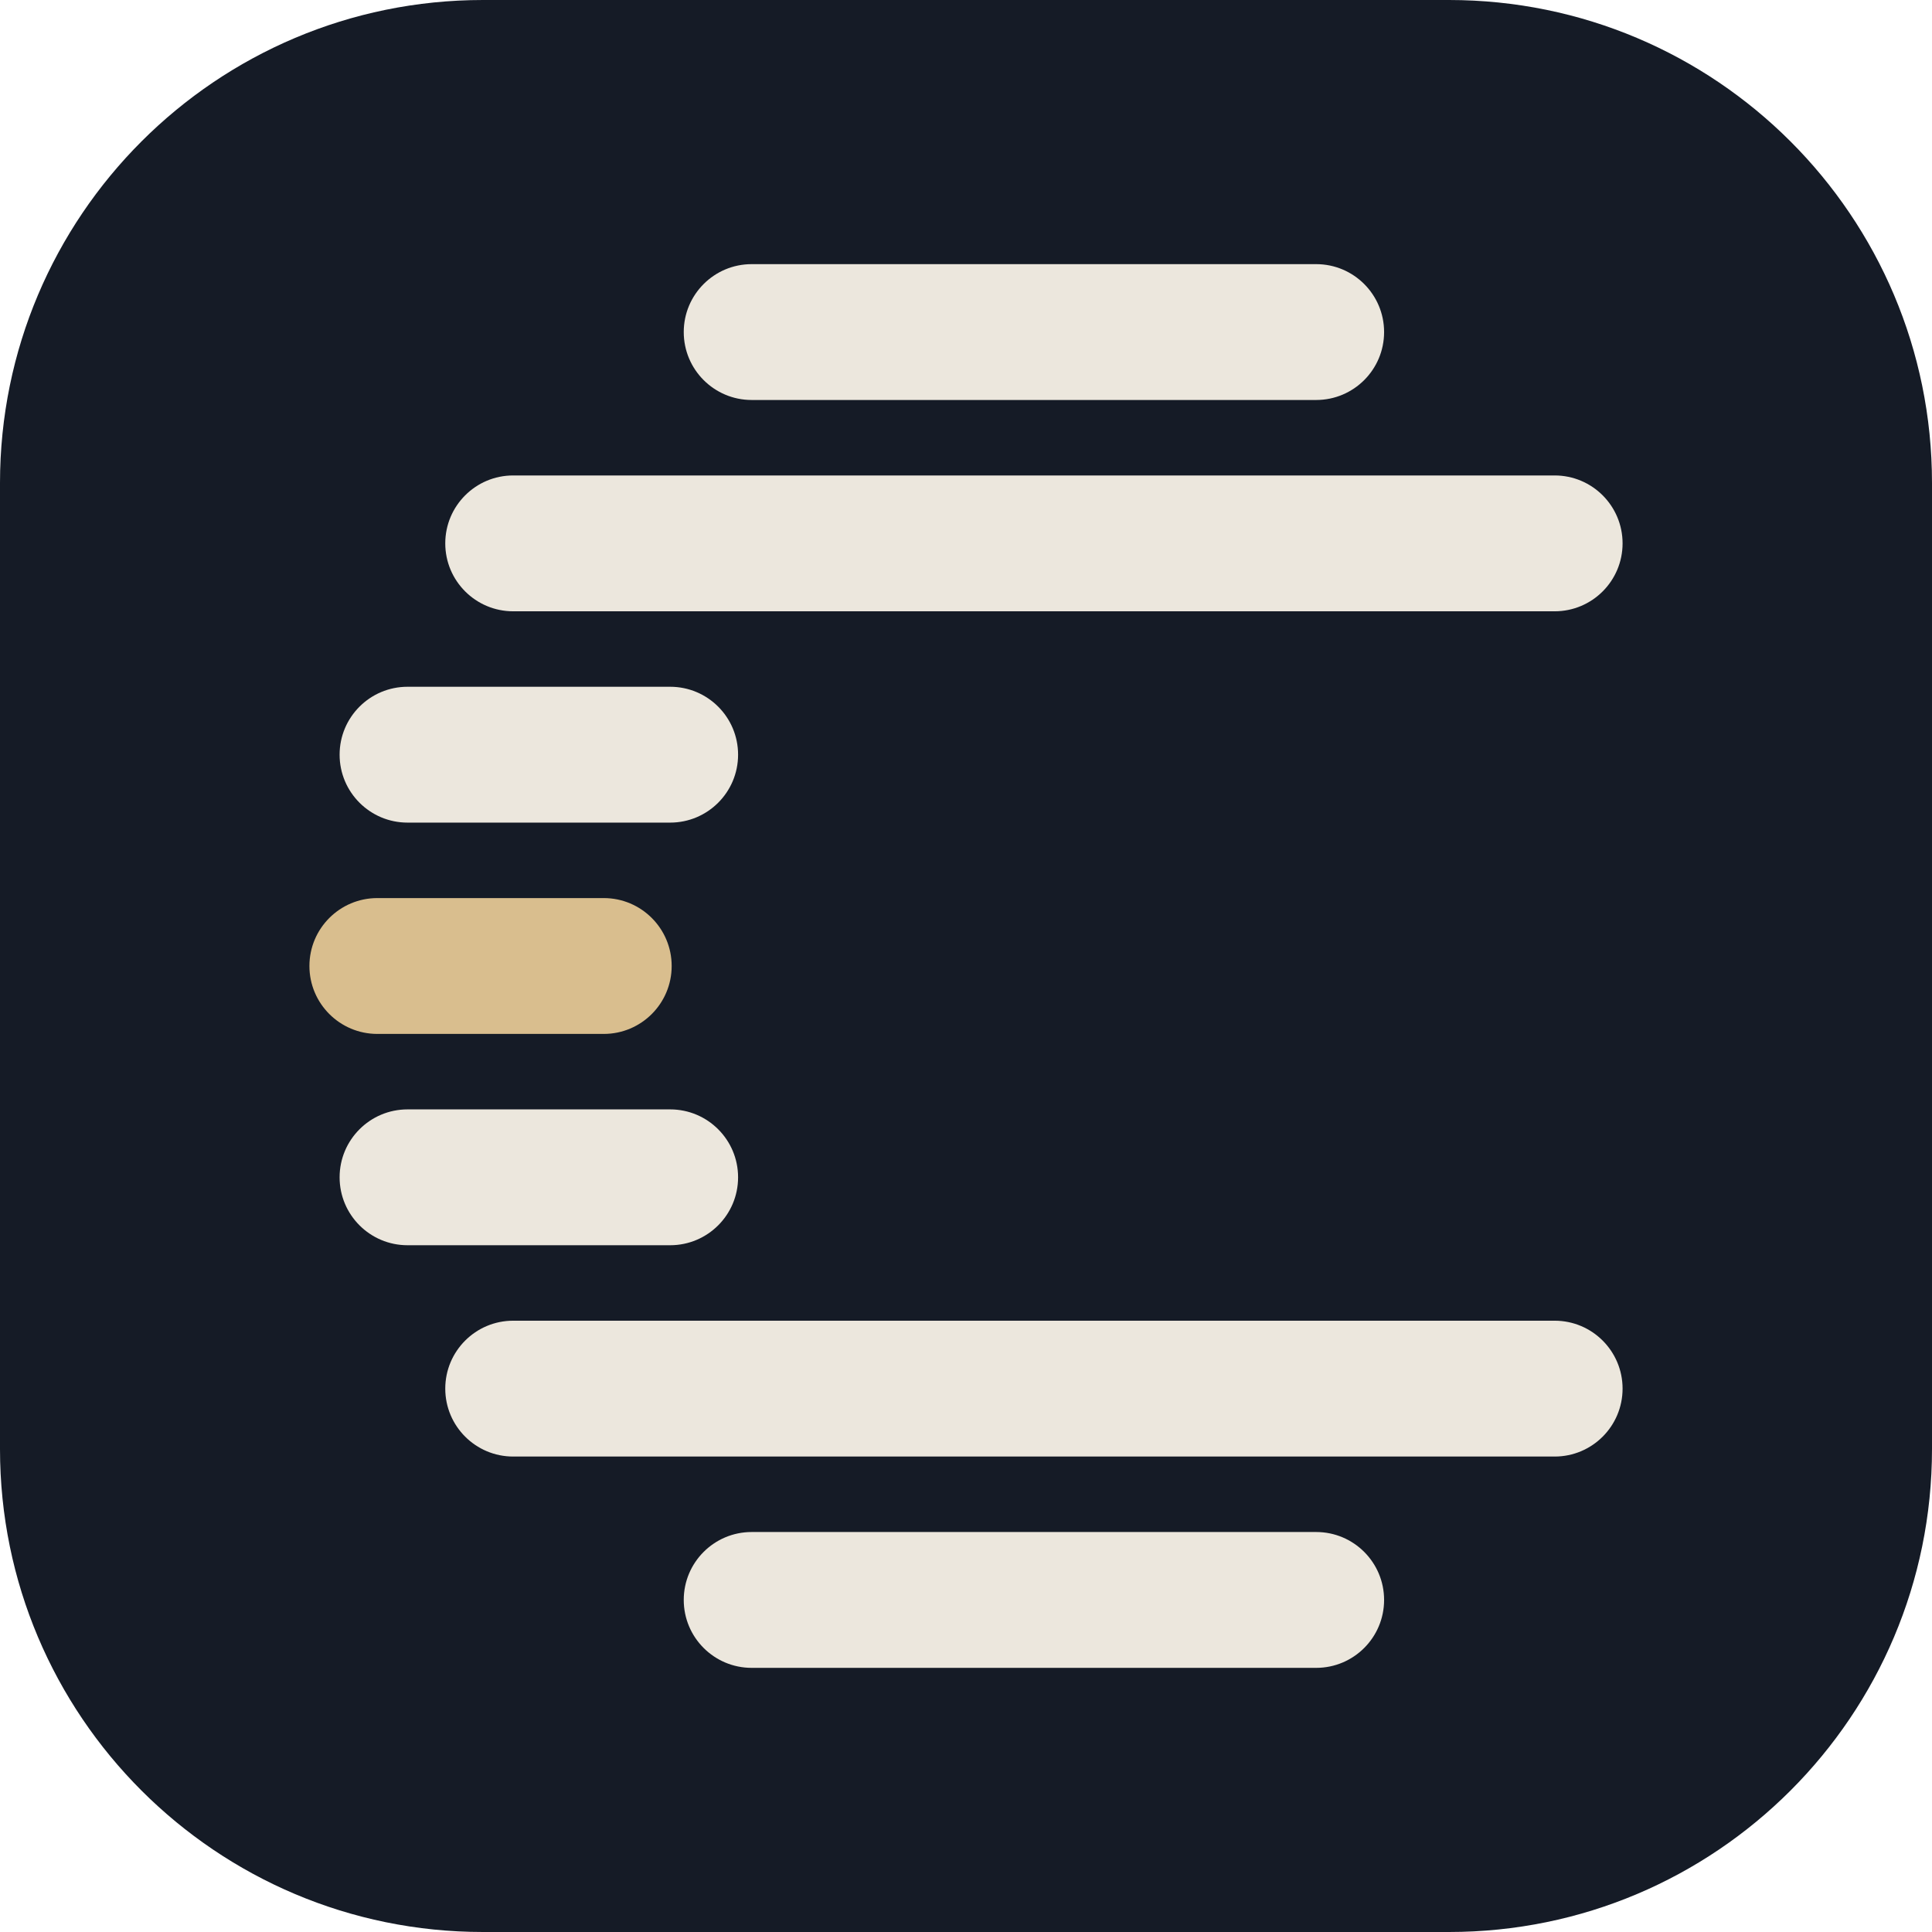
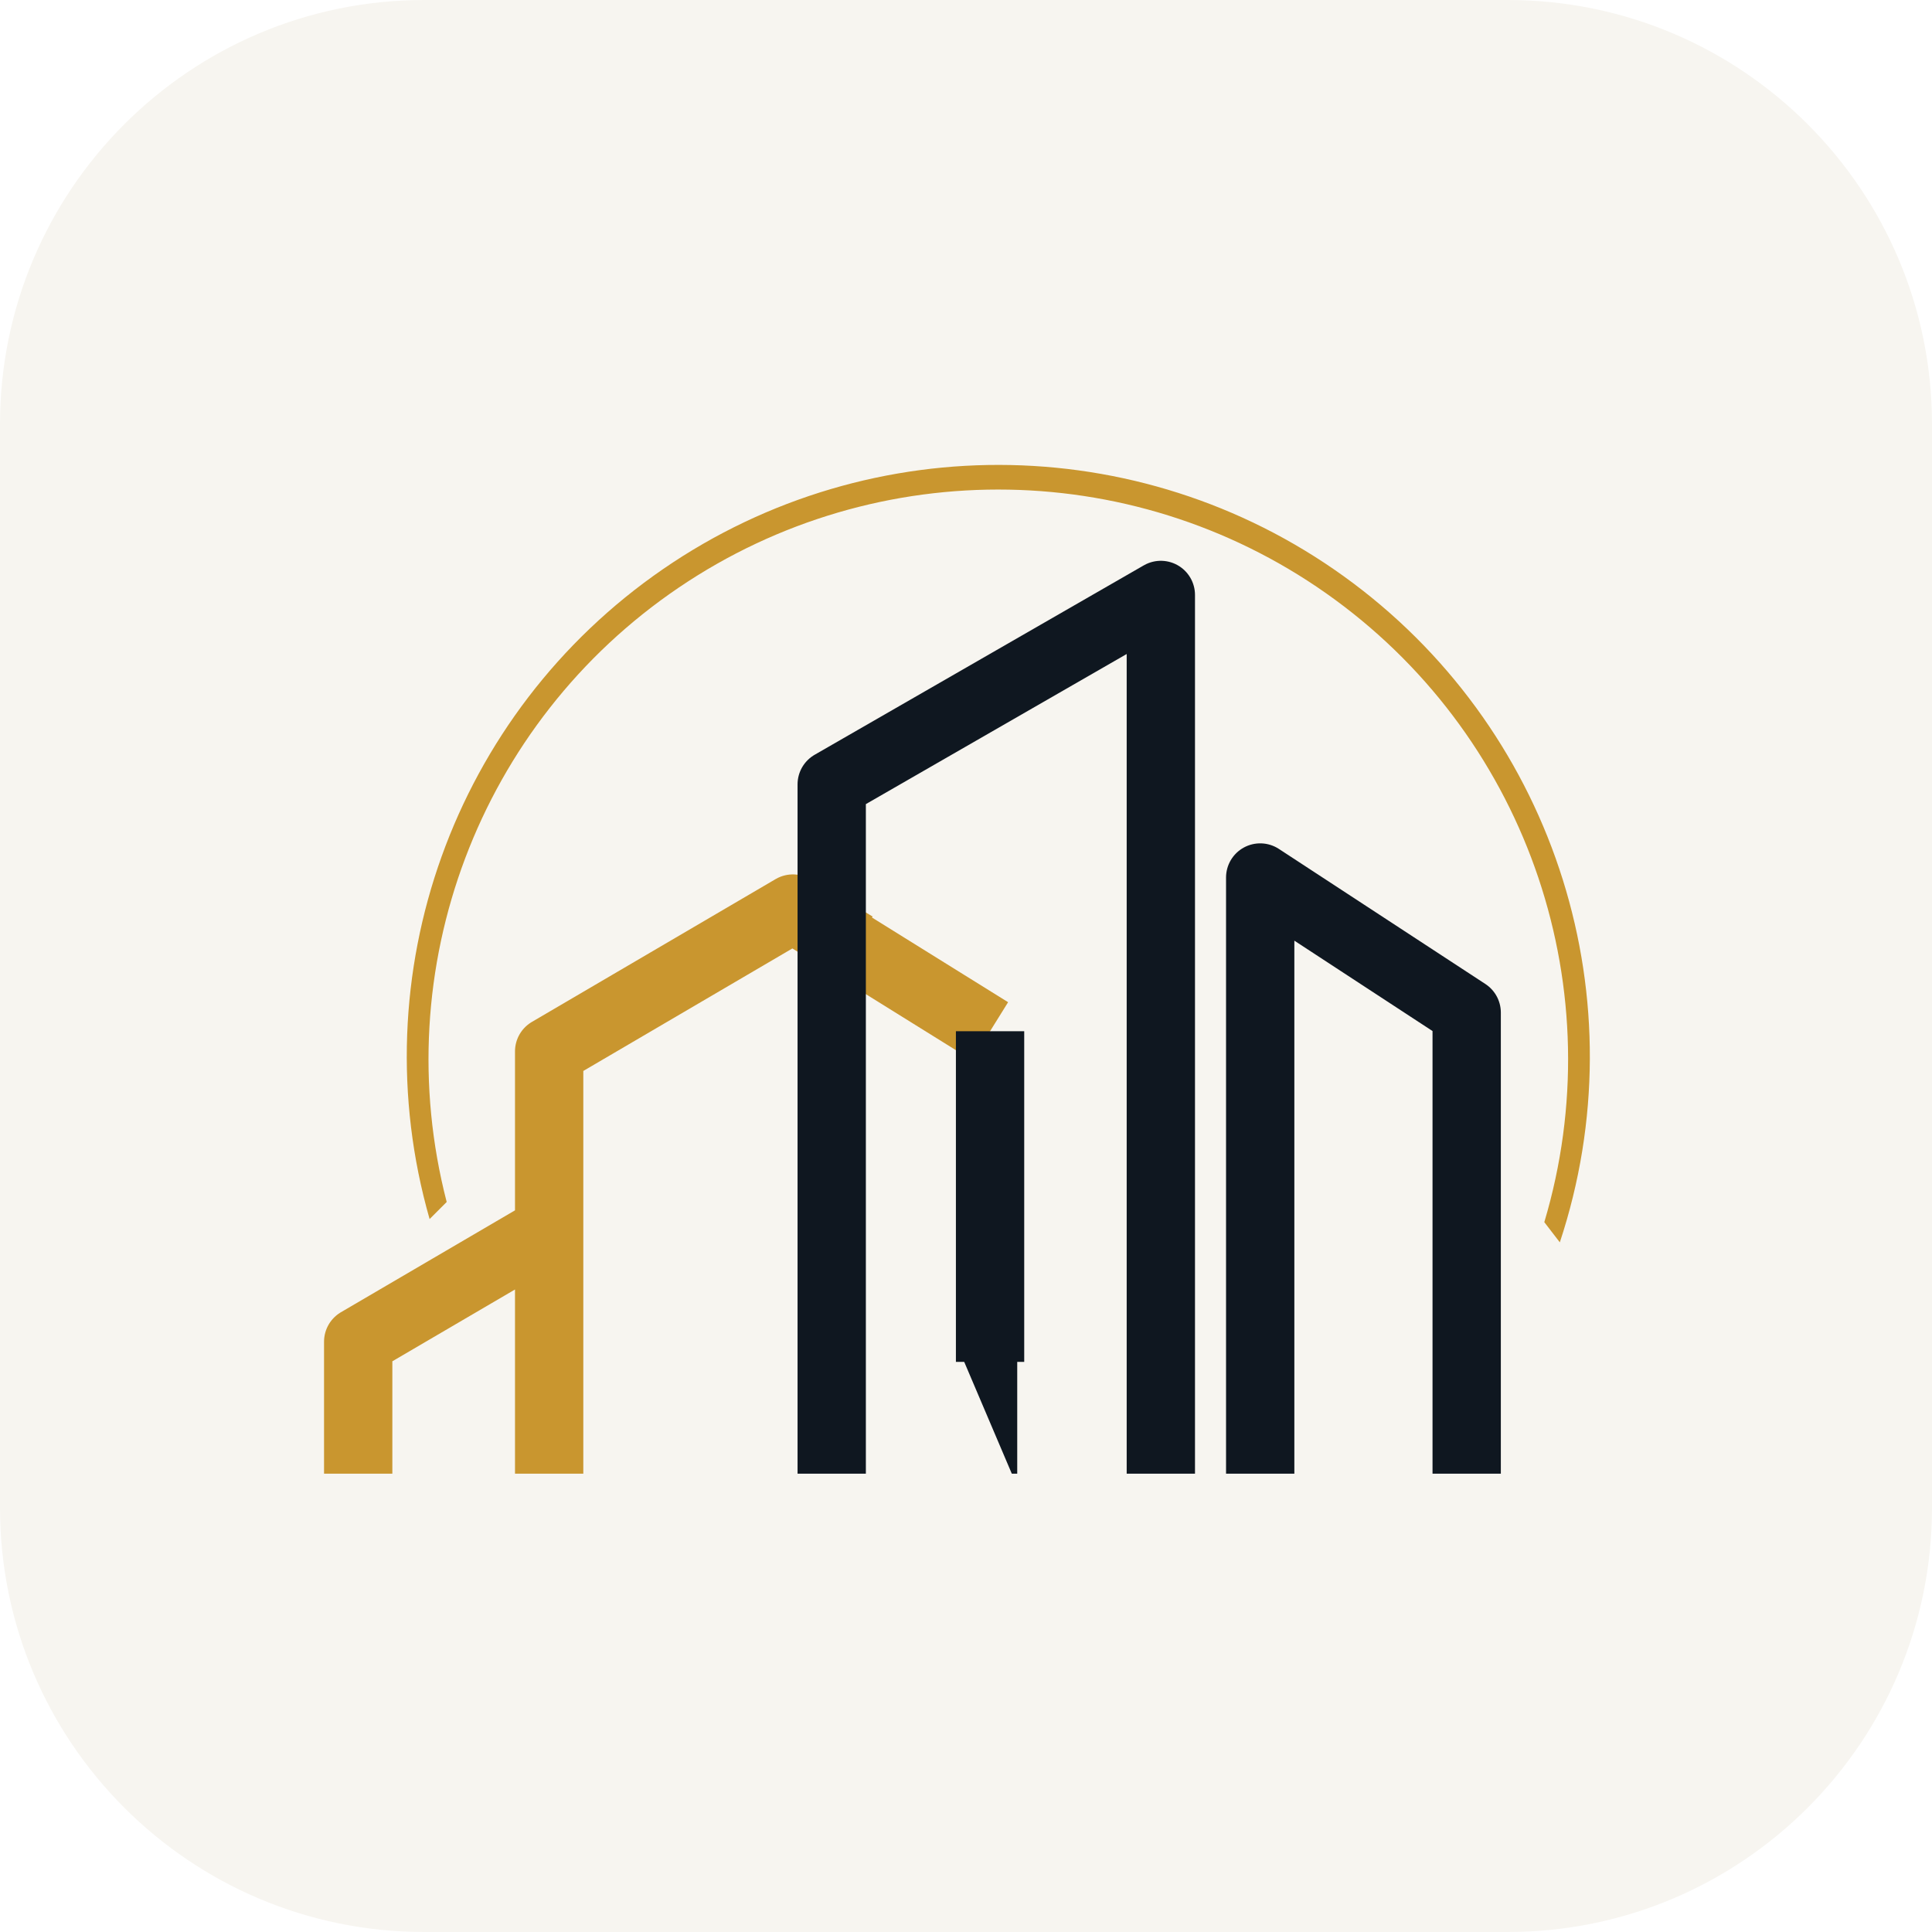
- <svg xmlns="http://www.w3.org/2000/svg" viewBox="0 0 64 64">
-   <rect width="64" height="64" rx="16" fill="#151B26" />
-   <g transform="translate(-19.75 -22)">
-     <path fill="#ECE7DD" d="M44.65,30.75h18.7a2.25,2.25 0 0,1 0,4.5h-18.7a2.25,2.25 0 0,1 0,-4.5z M36.75,37.75h34.5a2.25,2.25 0 0,1 0,4.5h-34.5a2.25,2.25 0 0,1 0,-4.5z M33.25,44.75h8.7a2.25,2.25 0 0,1 0,4.5h-8.7a2.25,2.25 0 0,1 0,-4.5z M33.25,58.75h8.7a2.25,2.25 0 0,1 0,4.5h-8.7a2.25,2.25 0 0,1 0,-4.5z M36.75,65.75h34.5a2.25,2.25 0 0,1 0,4.5h-34.5a2.25,2.25 0 0,1 0,-4.5z M44.65,72.75h18.7a2.25,2.25 0 0,1 0,4.5h-18.7a2.25,2.25 0 0,1 0,-4.5z" />
-     <path fill="#D9BE8E" d="M32.25,51.75h7.5a2.25,2.25 0 0,1 0,4.5h-7.5a2.25,2.25 0 0,1 0,-4.5z" />
+ <svg xmlns="http://www.w3.org/2000/svg" viewBox="41.5 -75.0 1120 1120">
+   <style>.bg{fill:#F7F5F0}.ink{stroke:#0F1720}.cut{fill:#0F1720}.gold{fill:#C9962F}.goldl{stroke:#C9962F}@media (prefers-color-scheme: dark){.bg{fill:#151B26}.ink{stroke:#ECE7DD}.cut{fill:#ECE7DD}.gold{fill:#DDB15C}.goldl{stroke:#DDB15C}}</style>
+   <rect class="bg" x="41.5" y="-75.0" width="1120" height="1120" rx="246" />
+   <g transform="translate(60.15 48.50) scale(0.9)" fill="none" stroke-width="44" stroke-linejoin="round">
+     <path class="gold" stroke="none" d="M256,648 A381,381 0 1,1 984,663 L974,650 A367,367 0 1,0 267,637 Z" />
+     <path class="goldl" d="M210,812 L210,727 L333,655 M333,812 L333,540 L490,448 L530,472 M490,448 L617,527" />
+     <path class="ink" d="M617,527 L617,740 M515,812 L515,368 L727,246 L727,812 M791,812 L791,428 L924,515 L924,812" />
+     <path class="cut" stroke="none" d="M599.5,738 L634.5,738 L634.5,812 L631,812 Z" />
  </g>
</svg>
